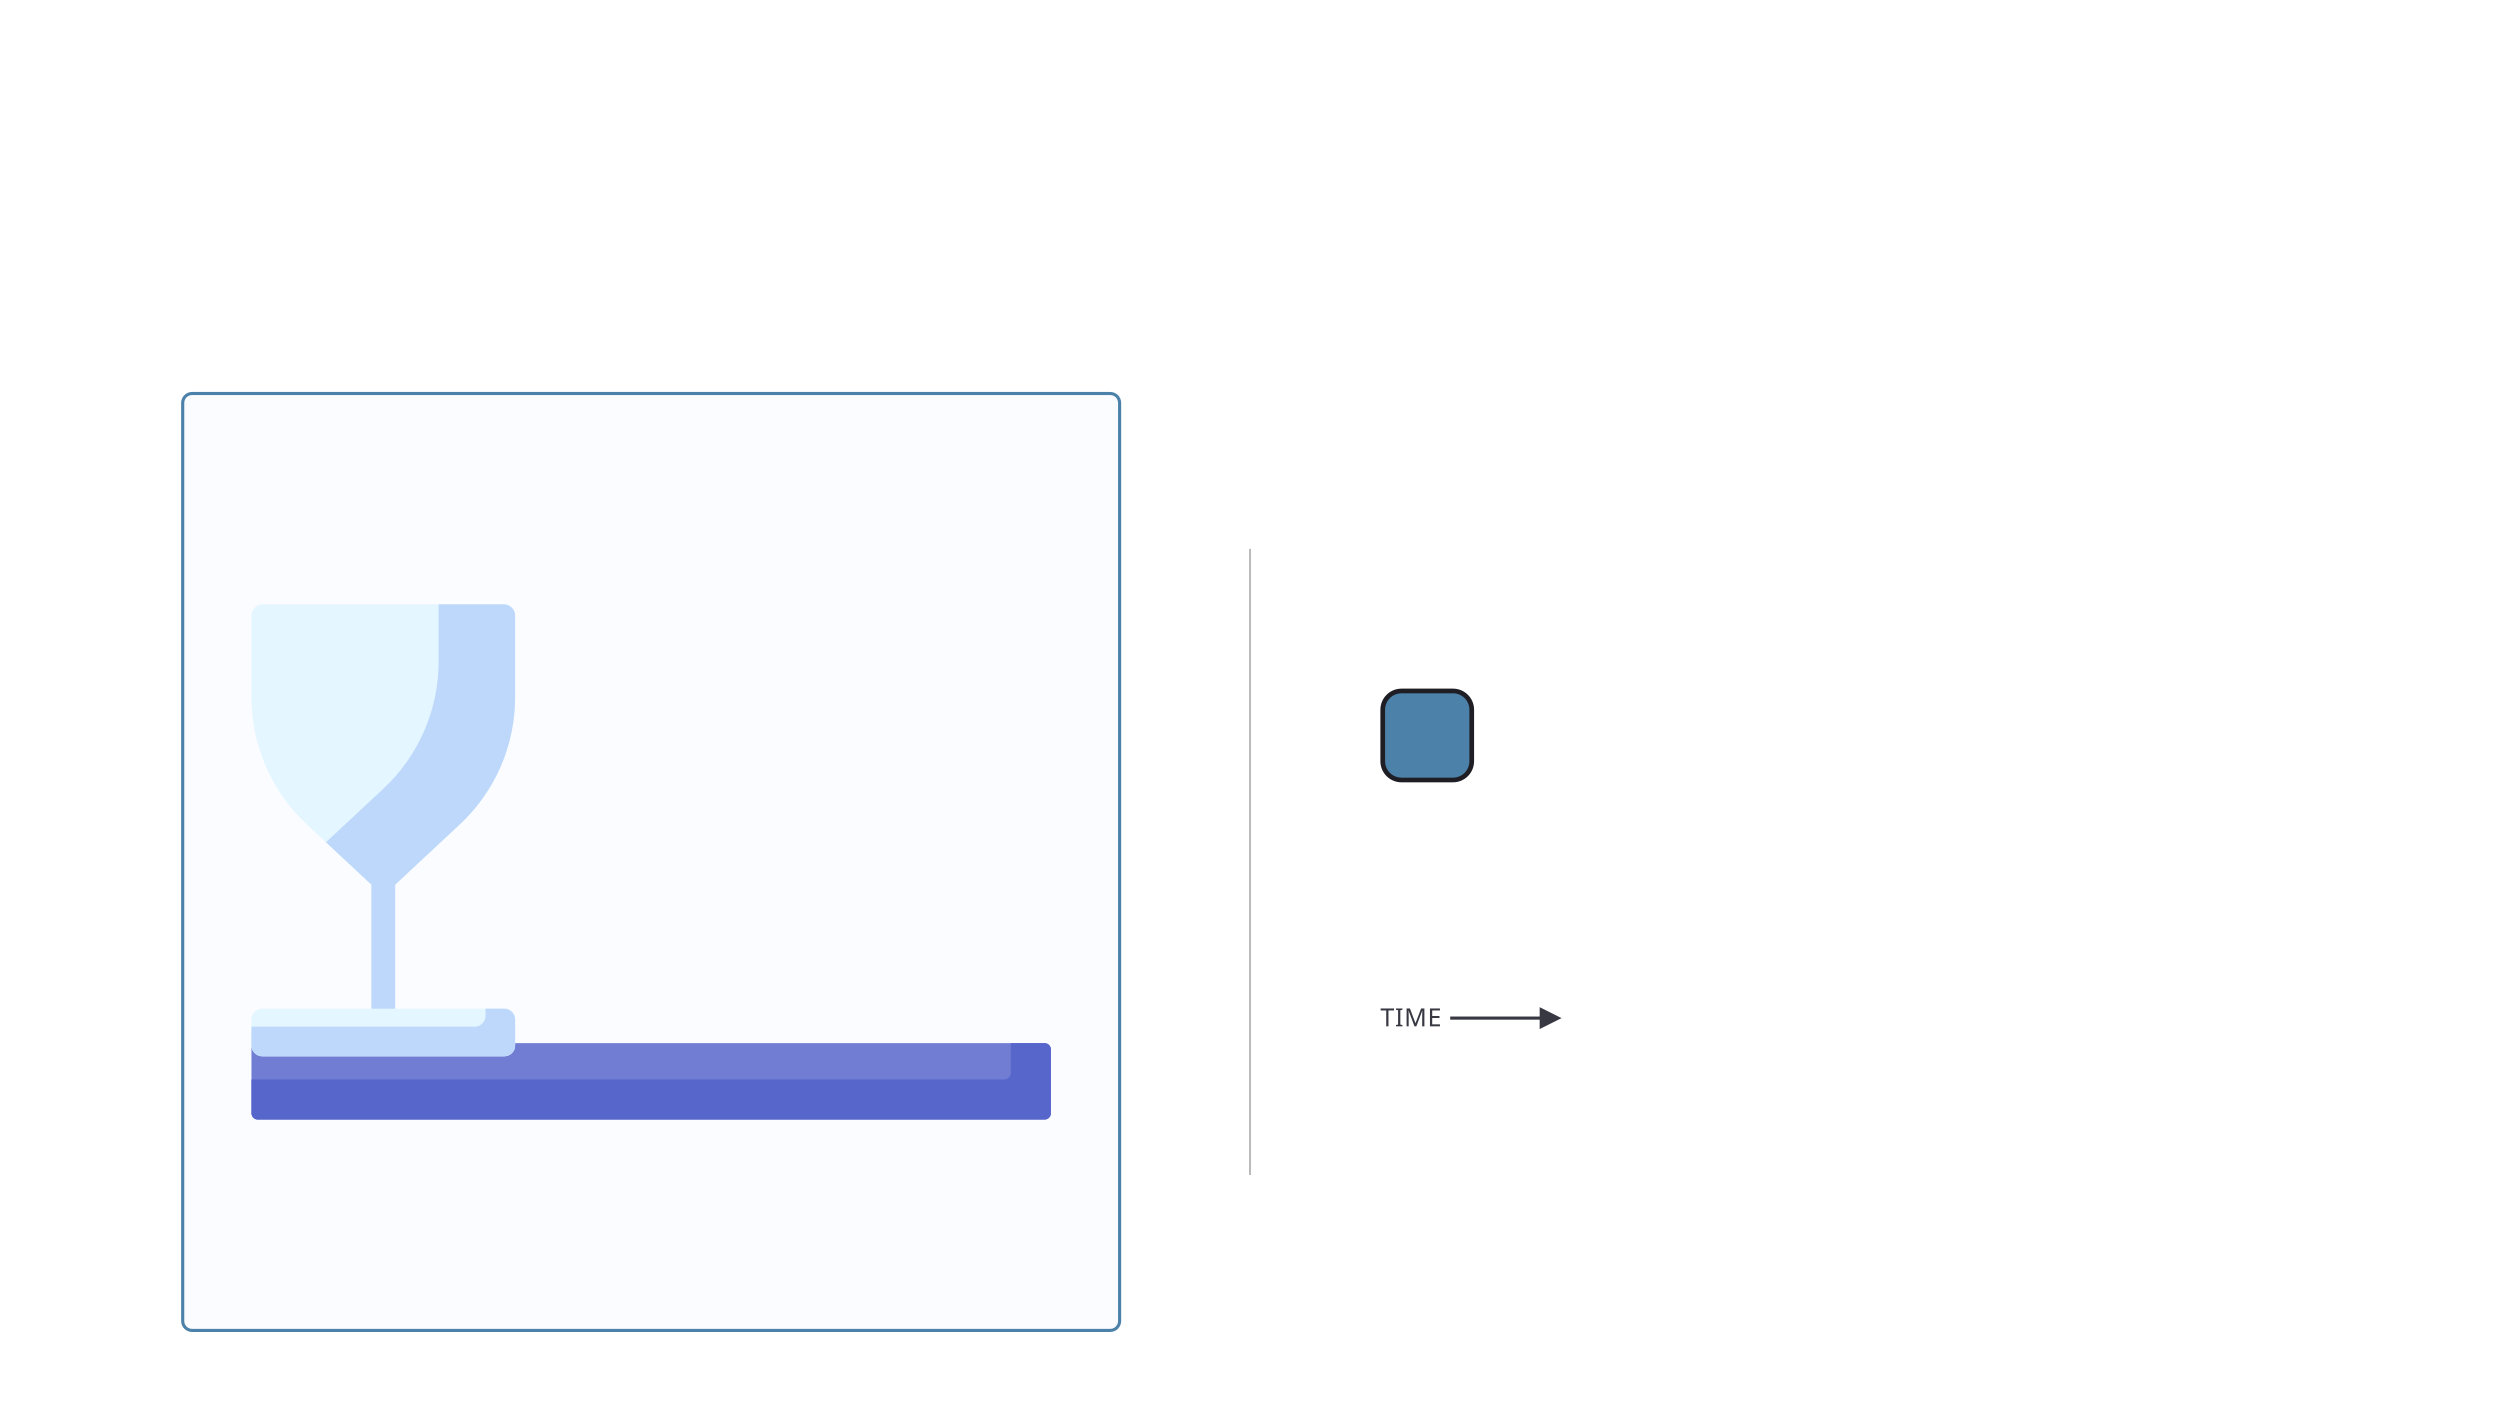
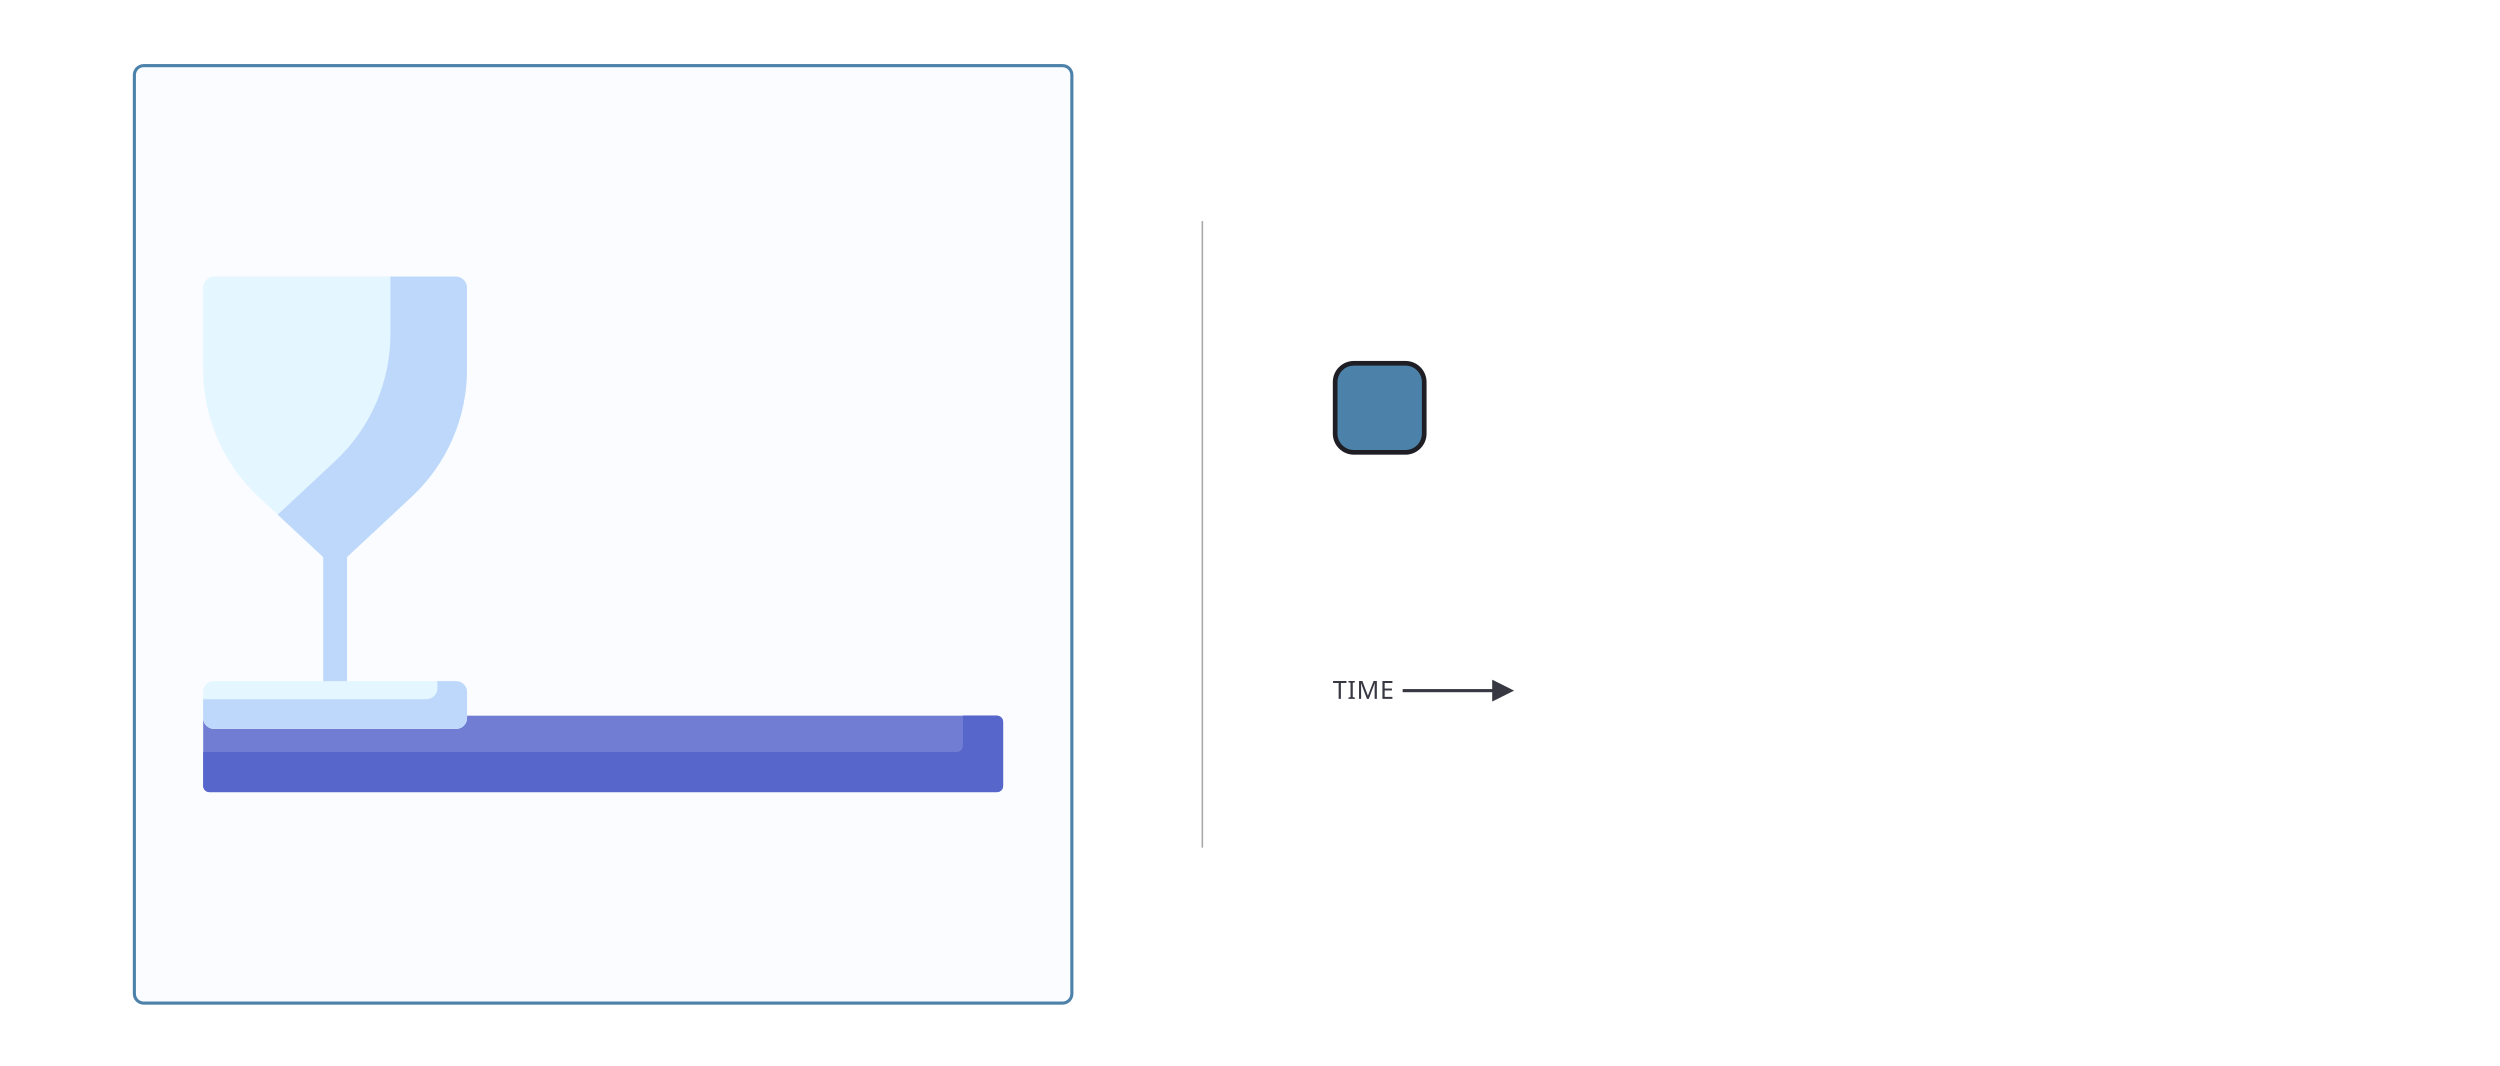
- <svg xmlns="http://www.w3.org/2000/svg" width="1601px" height="900px" viewBox="0 0 1601 900" version="1.1">
-   <g id="slide-1-food" stroke="none" stroke-width="1" fill="none" fill-rule="evenodd" transform="translate(1, 0)">
-     <g id="Group" transform="translate(883, 441)" fill="#4C82A9" stroke="#1E1E24" stroke-width="3">
+ <svg xmlns="http://www.w3.org/2000/svg" width="1600px" height="682px" viewBox="0 0 1600 682" version="1.1">
+   <g id="slide-1-food" stroke="none" stroke-width="1" fill="none" fill-rule="evenodd">
+     <g id="Group" transform="translate(853, 231)" fill="#4C82A9" stroke="#1E1E24" stroke-width="3">
      <g id="idea-share">
        <rect id="Rectangle" x="1.5" y="1.5" width="57" height="57" rx="12" />
      </g>
    </g>
-     <g id="time-reference-frame" transform="translate(883, 641)" fill="#383843">
+     <g id="time-reference-frame" transform="translate(853, 431)" fill="#383843">
      <path id="Line-2" d="M102,4 L116,11 L102,18 L102,12 L44.697,12 L44.697,10 L102,10 L102,4 Z" fill-rule="nonzero" />
      <text id="TIME" font-family="Nunito-Regular, Nunito" font-size="16" font-weight="normal" letter-spacing="0.457">
        <tspan x="0" y="16.256">TIME</tspan>
      </text>
    </g>
-     <rect id="Rectangle" stroke="#4C82A9" stroke-width="2" fill="#FAFCFF" x="116" y="252" width="600" height="600" rx="6" />
-     <g id="restaurant" transform="translate(160, 387)" fill-rule="nonzero">
+     <rect id="Rectangle" stroke="#4C82A9" stroke-width="2" fill="#FAFCFF" x="86" y="42" width="600" height="600" rx="6" />
+     <g id="restaurant" transform="translate(130, 177)" fill-rule="nonzero">
      <path d="M508,329.969 L4.04,329.969 C1.831,329.969 0.04,328.178 0.04,325.969 L0.04,285.03 C0.04,282.821 1.831,281.03 4.04,281.03 L508,281.03 C510.209,281.03 512,282.821 512,285.03 L512,325.968 C512,328.178 510.209,329.969 508,329.969 L508,329.969 Z" id="Path" fill="#707DD3" />
      <path d="M507.93,281.03 L486.304,281.03 L486.304,300.202 C486.304,302.45 484.482,304.272 482.234,304.272 L0.04,304.272 L0.04,325.898 C0.04,328.146 1.862,329.968 4.11,329.968 L507.93,329.968 C510.178,329.968 512,328.146 512,325.898 L512,285.1 C512,282.853 510.178,281.03 507.93,281.03 Z" id="Path" fill="#5766CB" />
      <polygon id="Path" fill="#BED8FB" points="76.823 175.155 92.086 175.155 92.086 281.03 76.823 281.03" />
      <g id="Group" transform="translate(0, 258)">
        <path d="M161.909,31.463 L7,31.463 C3.134,31.463 0,28.329 0,24.463 L0,7.936 C0,4.07 3.134,0.936 7,0.936 L161.909,0.936 C165.775,0.936 168.909,4.07 168.909,7.936 L168.909,24.463 C168.909,28.329 165.775,31.463 161.909,31.463 Z" id="Path" fill="#E4F6FF" />
        <path d="M161.909,0.936 L149.942,0.936 L149.942,5.496 C149.942,9.362 146.808,12.496 142.942,12.496 L-2.84217094e-14,12.496 L-2.84217094e-14,24.463 C-2.84217094e-14,28.329 3.134,31.463 7,31.463 L161.909,31.463 C165.775,31.463 168.909,28.329 168.909,24.463 L168.909,7.936 C168.909,4.07 165.775,0.936 161.909,0.936 L161.909,0.936 Z" id="Path" fill="#BED8FB" />
      </g>
      <g id="Group">
        <path d="M133.495,140.889 L92.086,179.508 L76.823,179.508 L35.414,140.888 C12.851,119.846 0.04,90.379 0.04,59.527 L0.04,7.177 C0.04,3.23 3.24,0.031 7.186,0.031 L161.722,0.031 C165.669,0.031 168.868,3.231 168.868,7.177 L168.868,59.527 C168.868,90.379 156.057,119.846 133.495,140.889 L133.495,140.889 Z" id="Path" fill="#E4F6FF" />
        <path d="M119.876,0.031 L119.876,36.73 C119.876,67.582 107.065,97.049 84.502,118.091 L47.736,152.381 L82.372,184.684 C83.545,185.778 85.364,185.778 86.536,184.684 L133.495,140.889 C156.057,119.847 168.869,90.38 168.869,59.528 L168.869,7.178 C168.869,3.231 165.669,0.031 161.723,0.031 L119.876,0.031 L119.876,0.031 Z" id="Path" fill="#BED8FB" />
      </g>
    </g>
-     <line x1="799.5" y1="352" x2="799.5" y2="752" id="Line" stroke="#A7A8AA" stroke-linecap="square" />
+     <line x1="769.5" y1="142" x2="769.5" y2="542" id="Line" stroke="#A7A8AA" stroke-linecap="square" />
  </g>
</svg>
